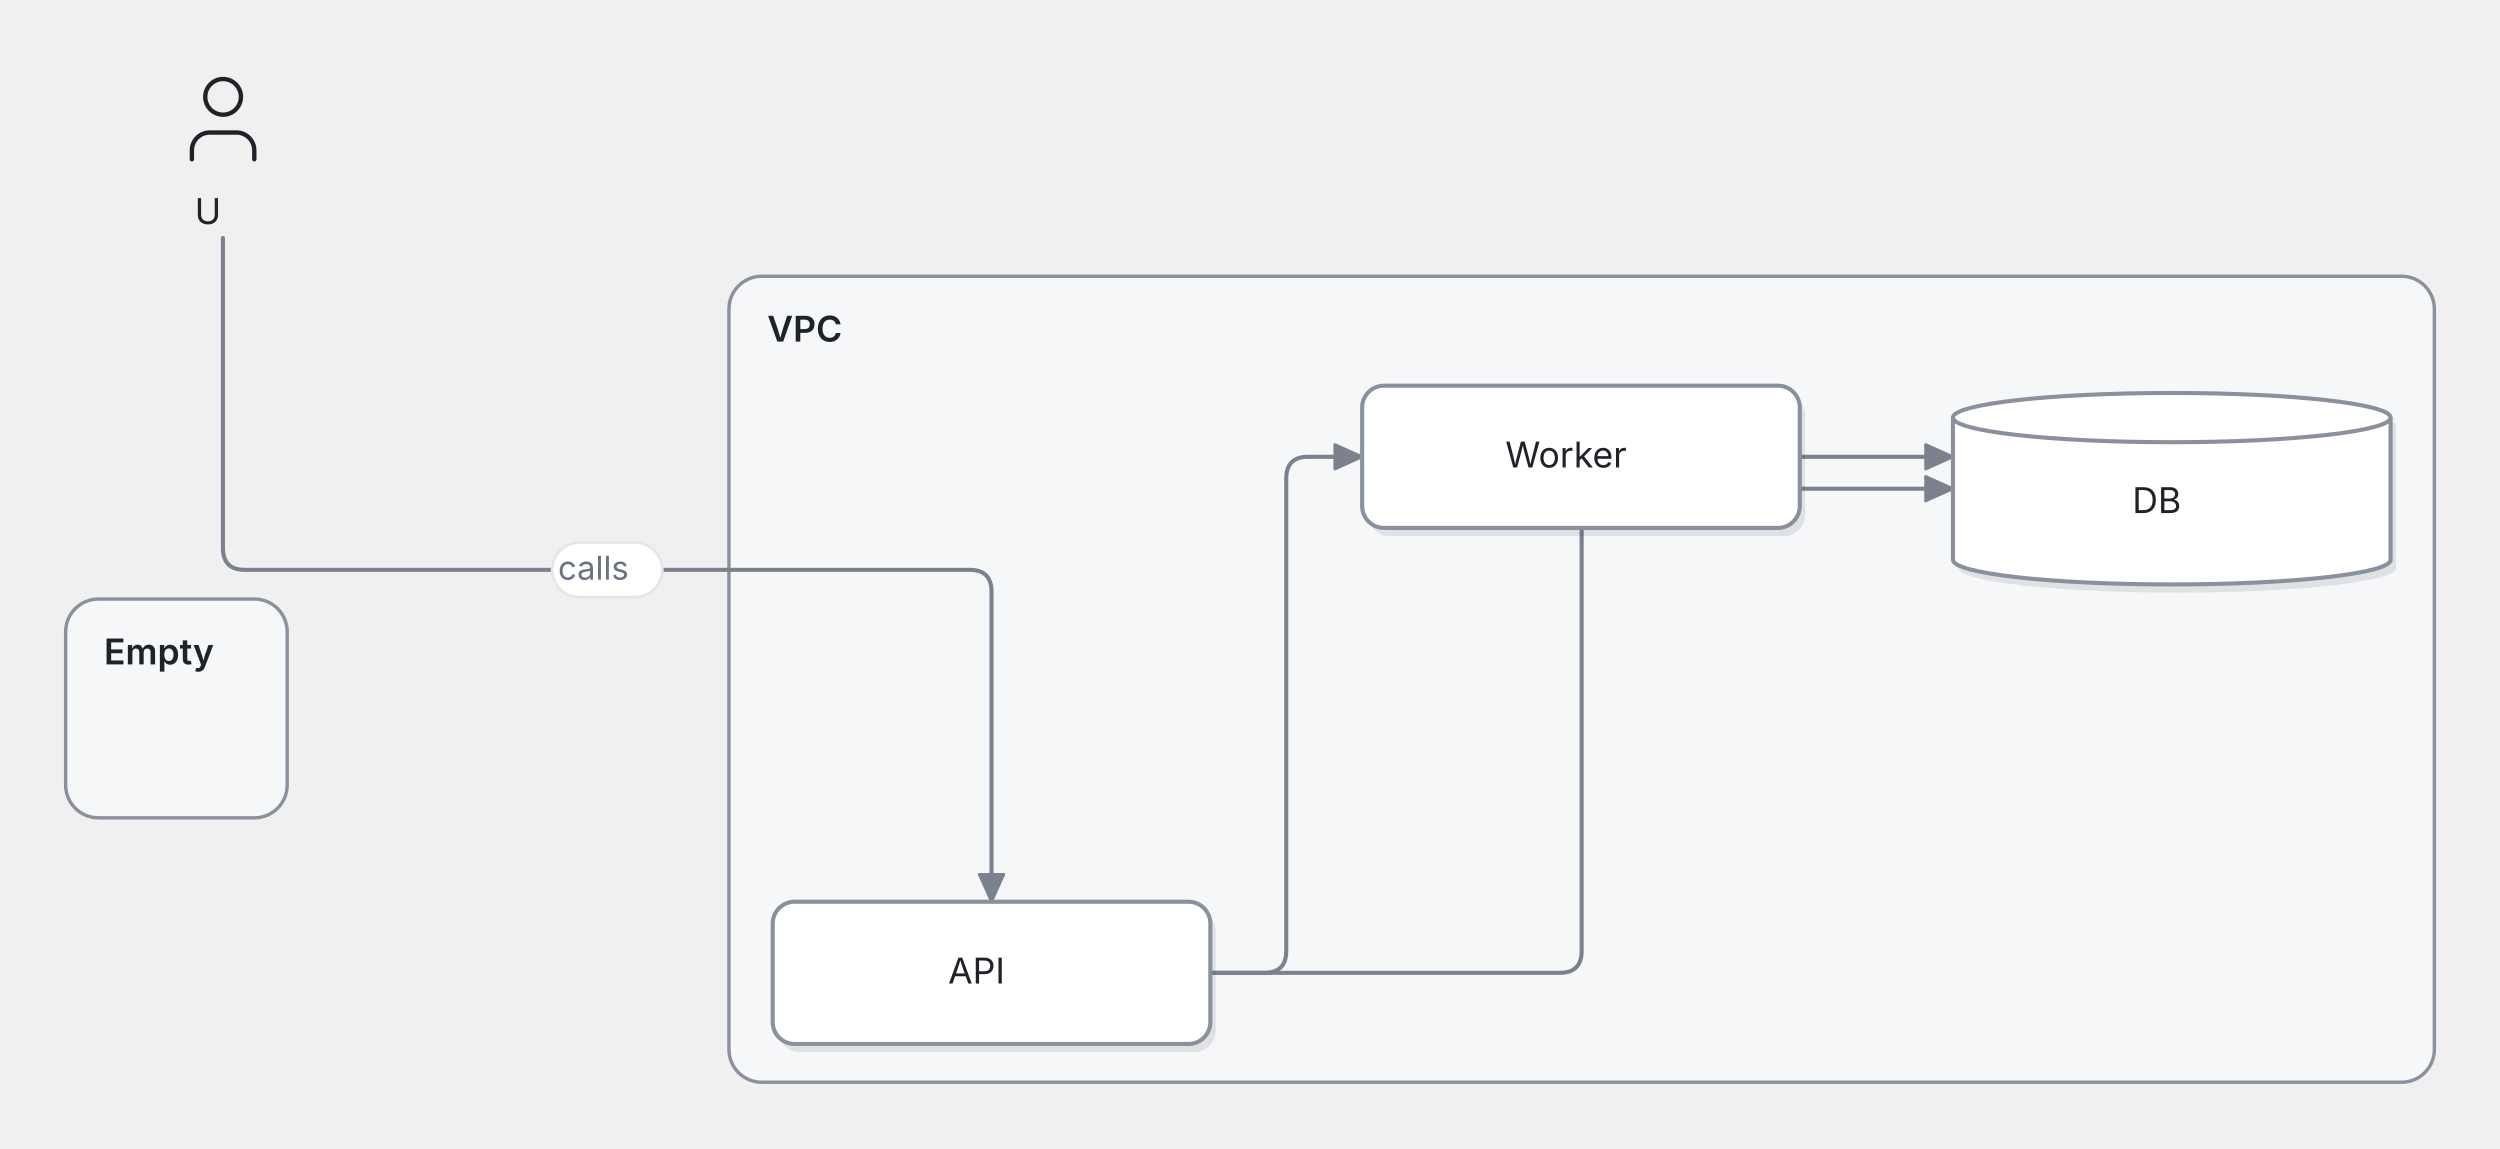
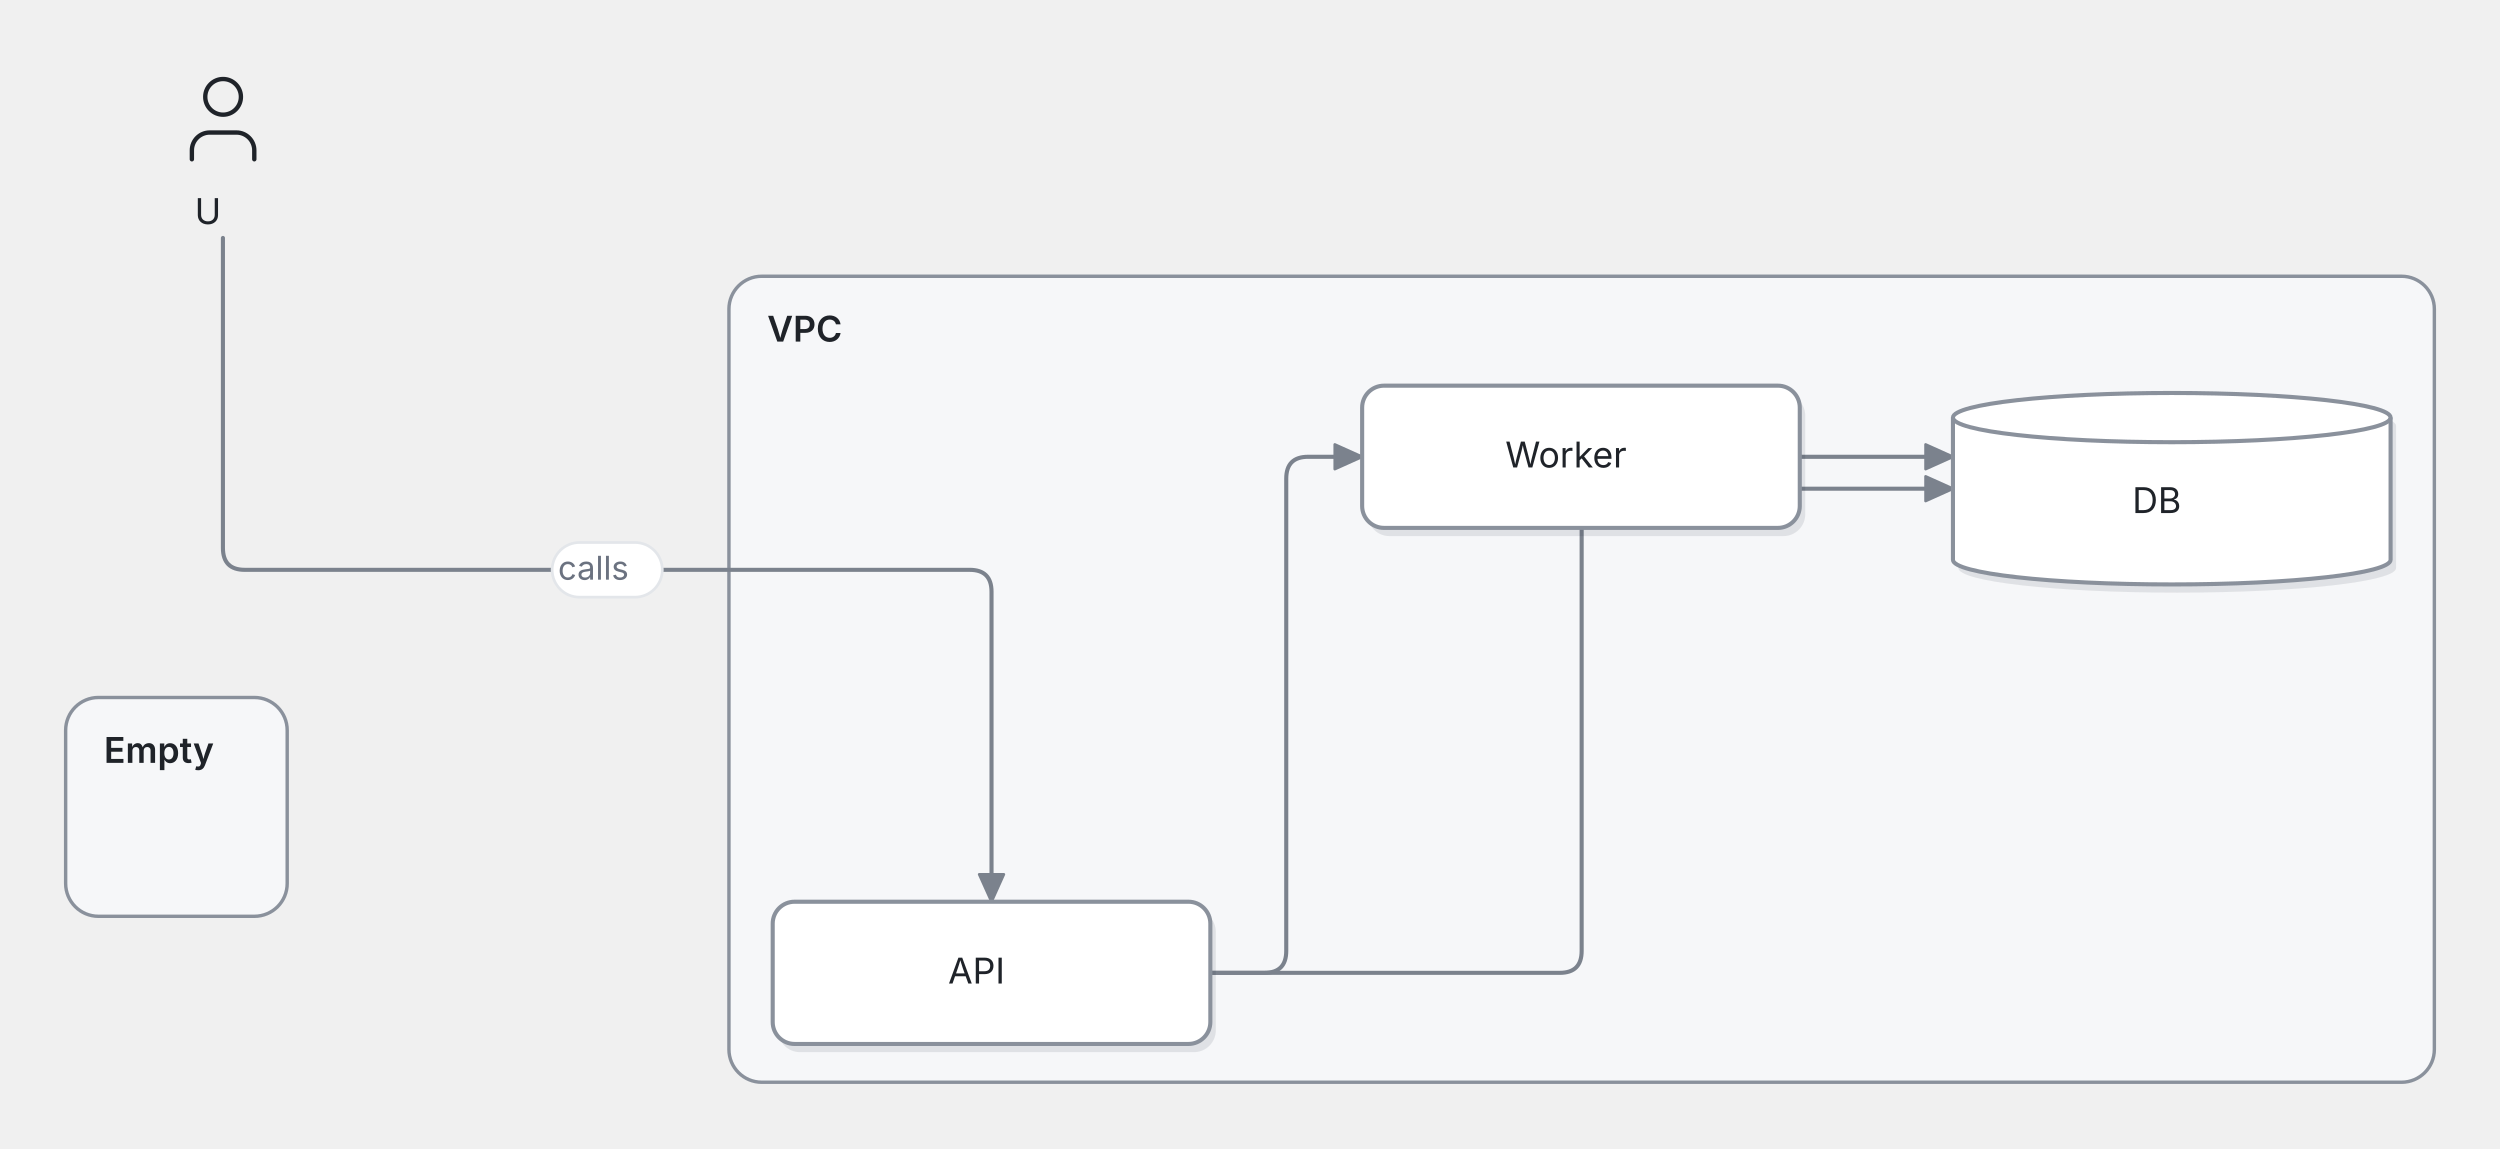
<svg xmlns="http://www.w3.org/2000/svg" width="914" height="420" viewBox="0 0 914 420" font-family="Inter, 'Inter var', system-ui, -apple-system, 'Segoe UI', 'Noto Sans KR', sans-serif" data-diagram="cloud-architecture" data-theme="light">
  <g data-role="group" data-id="VPC">
    <rect x="266.5" y="101" width="623.5" height="294.67" rx="12" fill="#f6f7f9" stroke="#8a919c" stroke-width="1.25" />
  </g>
  <text font-size="13" font-weight="600" fill="#1f2329" text-anchor="start" xml:space="preserve">
    <tspan x="280.5" y="124.9">VPC</tspan>
  </text>
  <g data-role="group" data-id="Empty">
-     <rect x="24" y="219" width="81" height="80" rx="12" fill="#f6f7f9" stroke="#8a919c" stroke-width="1.25" />
+     <rect x="24" y="255" width="81" height="80" rx="12" fill="#f6f7f9" stroke="#8a919c" stroke-width="1.25" />
  </g>
  <text font-size="13" font-weight="600" fill="#1f2329" text-anchor="start" xml:space="preserve">
-     <tspan x="38" y="242.9">Empty</tspan>
+     <tspan x="38" y="278.9">Empty</tspan>
  </text>
  <g data-edge="e1">
    <path d="M81.5 87L81.5 200.33Q81.5 208.33 89.5 208.33L354.5 208.33Q362.5 208.33 362.5 216.33L362.5 321.67" fill="none" stroke="#7b828d" stroke-width="1.5" stroke-linecap="round" stroke-linejoin="round" />
    <path d="M362.5 329.67L367 319.67L358 319.67Z" fill="#7b828d" stroke="#7b828d" stroke-width="1" stroke-linejoin="round" />
  </g>
  <g data-edge="e2">
    <path d="M442.5 355.67L570.25 355.67Q578.25 355.67 578.25 347.67L578.25 186.67Q578.25 178.67 586.25 178.67L706 178.67" fill="none" stroke="#7b828d" stroke-width="1.5" stroke-linecap="round" stroke-linejoin="round" />
    <path d="M714 178.67L704 174.17L704 183.17Z" fill="#7b828d" stroke="#7b828d" stroke-width="1" stroke-linejoin="round" />
  </g>
  <g data-edge="e3">
    <path d="M658,167L706,167" fill="none" stroke="#7b828d" stroke-width="1.5" stroke-linecap="round" stroke-linejoin="round" />
    <path d="M714 167L704 162.5L704 171.5Z" fill="#7b828d" stroke="#7b828d" stroke-width="1" stroke-linejoin="round" />
  </g>
  <g data-edge="e4">
    <path d="M442.5 355.67L462.25 355.67Q470.25 355.67 470.25 347.67L470.25 175Q470.25 167 478.25 167L490 167" fill="none" stroke="#7b828d" stroke-width="1.5" stroke-linecap="round" stroke-linejoin="round" />
    <path d="M498 167L488 162.5L488 171.5Z" fill="#7b828d" stroke="#7b828d" stroke-width="1" stroke-linejoin="round" />
  </g>
  <g data-icon="user" data-icon-set="lucide" transform="translate(62 24) scale(1.63)">
    <path d="M19 21v-2a4 4 0 0 0-4-4H9a4 4 0 0 0-4 4v2 M8 7a4 4 0 1 0 8 0a4 4 0 1 0 -8 0" fill="none" stroke="#1f2329" stroke-width="0.98" stroke-linecap="round" stroke-linejoin="round" />
  </g>
  <text font-size="13" fill="#1f2329" text-anchor="middle" xml:space="preserve">
    <tspan x="81.5" y="81.9">U</tspan>
  </text>
  <g data-role="node" data-id="API">
    <rect x="284.5" y="332.67" width="160" height="52" rx="8" fill="rgba(15,23,42,0.10)" stroke="none" />
    <rect x="282.5" y="329.67" width="160" height="52" rx="8" fill="#ffffff" stroke="#8a919c" stroke-width="1.5" />
  </g>
  <text font-size="13" fill="#1f2329" text-anchor="middle" xml:space="preserve">
    <tspan x="362.5" y="359.57">API</tspan>
  </text>
  <g data-role="node" data-id="Worker">
    <rect x="500" y="144" width="160" height="52" rx="8" fill="rgba(15,23,42,0.10)" stroke="none" />
    <rect x="498" y="141" width="160" height="52" rx="8" fill="#ffffff" stroke="#8a919c" stroke-width="1.5" />
  </g>
  <text font-size="13" fill="#1f2329" text-anchor="middle" xml:space="preserve">
    <tspan x="578" y="170.9">Worker</tspan>
  </text>
  <g data-role="node" data-id="DB">
    <path d="M716 155.67A80 9 0 0 1 876 155.67V207.67A80 9 0 0 1 716 207.67Z" fill="rgba(15,23,42,0.10)" stroke="none" />
    <path d="M716 155.67A80 9 0 0 0 876 155.67" fill="none" stroke="none" />
    <path d="M714 152.67A80 9 0 0 1 874 152.67V204.67A80 9 0 0 1 714 204.67Z" fill="#ffffff" stroke="#8a919c" stroke-width="1.5" />
    <path d="M714 152.67A80 9 0 0 0 874 152.67" fill="none" stroke="#8a919c" stroke-width="1.5" />
  </g>
  <text font-size="13" fill="#1f2329" text-anchor="middle" xml:space="preserve">
    <tspan x="794" y="187.57">DB</tspan>
  </text>
  <rect x="201.86" y="198.33" width="40.28" height="20" rx="10" fill="#ffffff" stroke="#e3e6ea" stroke-width="1" />
  <text font-size="12" fill="#6b7280" text-anchor="middle" xml:space="preserve">
    <tspan x="222" y="211.93">calls</tspan>
  </text>
</svg>
